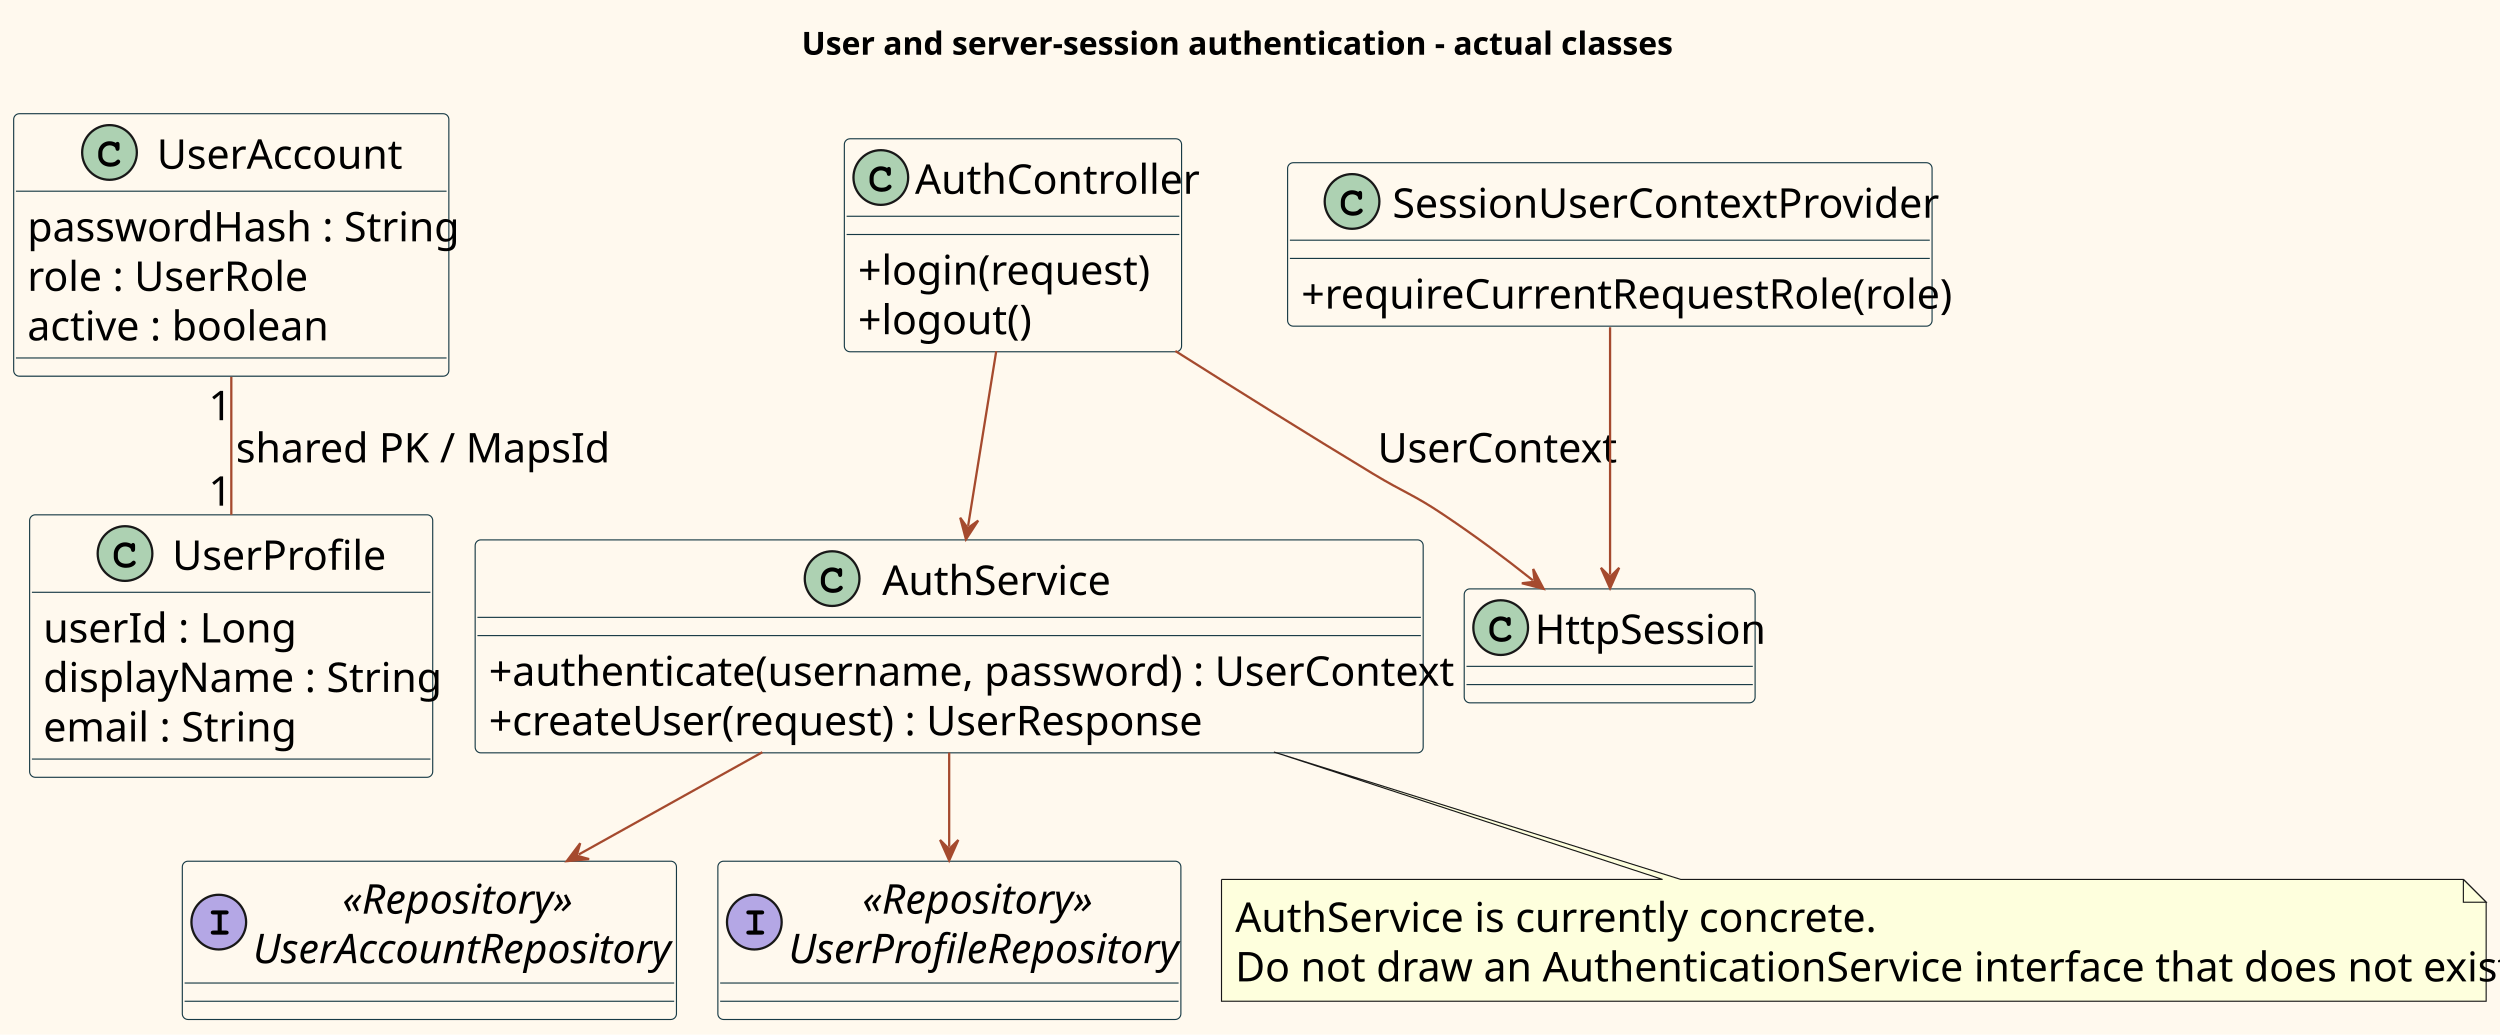
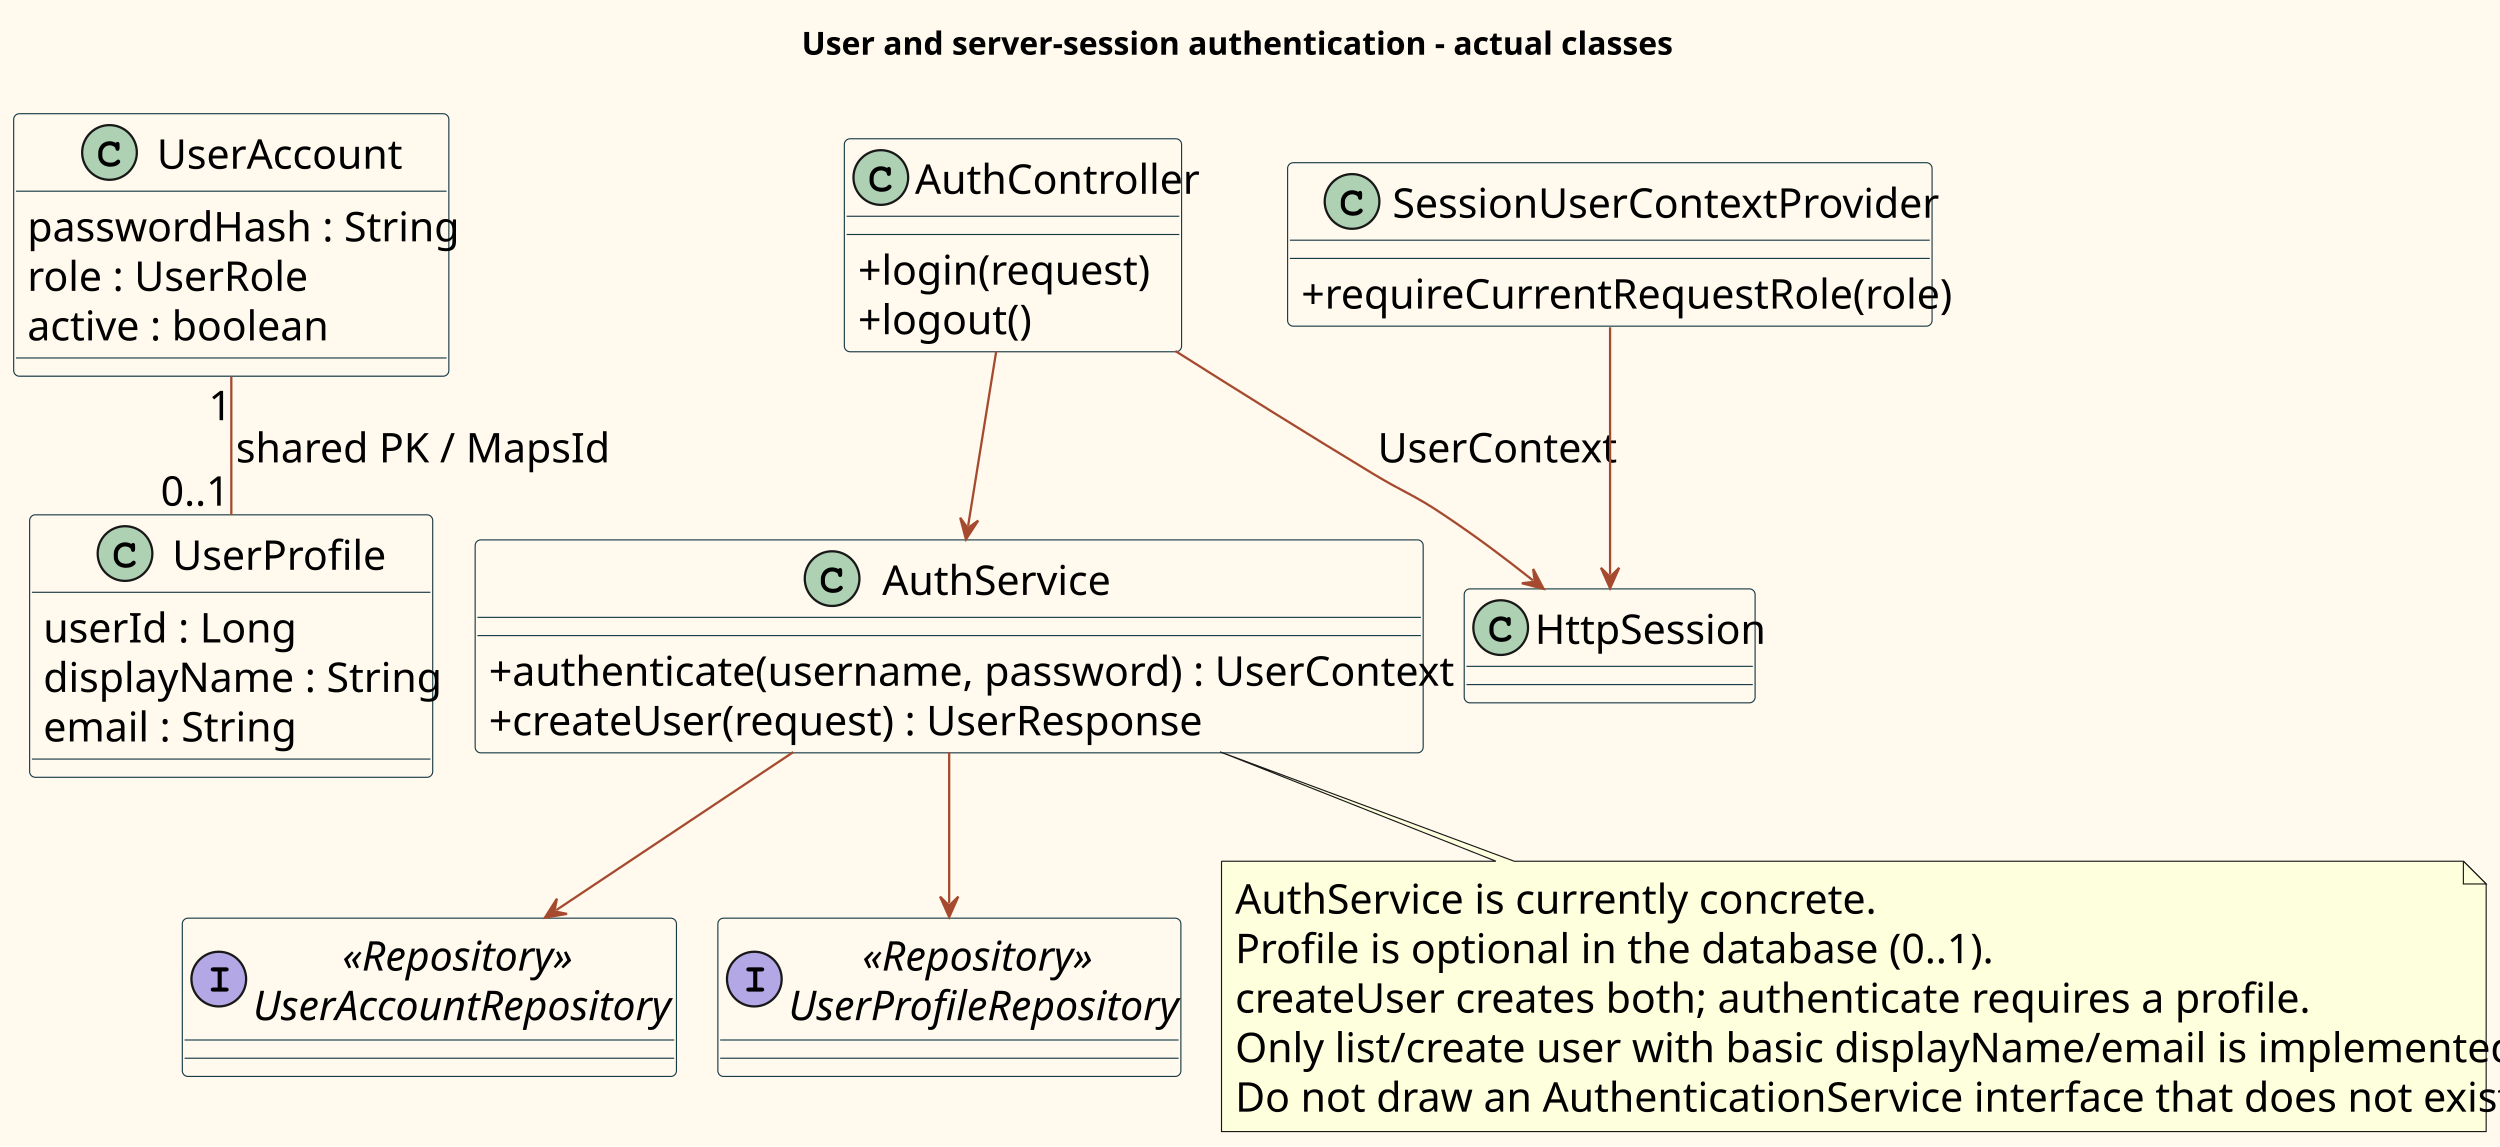
- <svg xmlns="http://www.w3.org/2000/svg" contentStyleType="text/css" data-diagram-type="CLASS" height="454px" preserveAspectRatio="none" style="width:1097px;height:454px;background:#FFF9EE;" version="1.1" viewBox="0 0 1097 454" width="1097px" zoomAndPan="magnify">
+ <svg xmlns="http://www.w3.org/2000/svg" contentStyleType="text/css" data-diagram-type="CLASS" height="503px" preserveAspectRatio="none" style="width:1097px;height:503px;background:#FFF9EE;" version="1.1" viewBox="0 0 1097 503" width="1097px" zoomAndPan="magnify">
  <defs />
  <g>
-     <rect fill="#FFF9EE" height="454" style="stroke:transparent;stroke-width:1;" width="1097" x="0" y="0" />
+     <rect fill="#FFF9EE" height="503" style="stroke:transparent;stroke-width:1;" width="1097" x="0" y="0" />
    <text fill="#000000" font-family="Tahoma" font-size="14" font-weight="bold" lengthAdjust="spacing" textLength="386.504" x="351.748" y="24.007">User and server-session authentication - actual classes</text>
    <g id="elem_UserAccount">
      <rect codeLine="14" fill="#FFF9EE" height="115.18" id="UserAccount" rx="2.5" ry="2.5" style="stroke:#173A45;stroke-width:0.5;" width="190.954" x="6" y="49.898" />
      <ellipse cx="48.048" cy="66.898" fill="#ADD1B2" rx="12" ry="12" style="stroke:#181818;stroke-width:1;" />
      <path d="M50.782,62.695 Q50.938,62.477 51.142,62.367 Q51.345,62.242 51.563,62.242 Q51.954,62.242 52.204,62.523 Q52.47,62.789 52.47,63.445 L52.47,64.977 Q52.47,65.617 52.204,65.898 Q51.954,66.18 51.563,66.18 Q51.204,66.18 50.985,65.977 Q50.767,65.773 50.657,65.211 Q50.595,64.852 50.407,64.648 Q50.048,64.242 49.407,64.008 Q48.767,63.773 48.11,63.773 Q47.298,63.773 46.626,64.133 Q45.954,64.477 45.423,65.273 Q44.907,66.055 44.907,67.148 L44.907,68.32 Q44.907,69.617 45.845,70.492 Q46.798,71.367 48.485,71.367 Q49.485,71.367 50.173,71.086 Q50.579,70.93 51.032,70.461 Q51.313,70.18 51.47,70.102 Q51.642,70.008 51.845,70.008 Q52.204,70.008 52.47,70.289 Q52.751,70.555 52.751,70.93 Q52.751,71.305 52.376,71.727 Q51.845,72.336 51.001,72.68 Q49.86,73.164 48.485,73.164 Q46.892,73.164 45.61,72.508 Q44.563,71.977 43.829,70.836 Q43.11,69.695 43.11,68.352 L43.11,67.133 Q43.11,65.727 43.767,64.508 Q44.423,63.289 45.579,62.633 Q46.735,61.977 48.048,61.977 Q48.829,61.977 49.501,62.164 Q50.188,62.336 50.782,62.695 Z " fill="#000000" />
      <text fill="#000000" font-family="Tahoma" font-size="18" lengthAdjust="spacing" textLength="99.07" x="68.836" y="74.044">UserAccount</text>
      <line style="stroke:#173A45;stroke-width:0.5;" x1="7" x2="195.954" y1="83.898" y2="83.898" />
      <text fill="#000000" font-family="Tahoma" font-size="18" lengthAdjust="spacing" textLength="178.954" x="12" y="105.907">passwordHash : String</text>
      <text fill="#000000" font-family="Tahoma" font-size="18" lengthAdjust="spacing" textLength="117.791" x="12" y="127.634">role : UserRole</text>
      <text fill="#000000" font-family="Tahoma" font-size="18" lengthAdjust="spacing" textLength="126.51" x="12" y="149.36">active : boolean</text>
      <line style="stroke:#173A45;stroke-width:0.5;" x1="7" x2="195.954" y1="157.078" y2="157.078" />
    </g>
    <g id="elem_UserProfile">
      <rect codeLine="19" fill="#FFF9EE" height="115.18" id="UserProfile" rx="2.5" ry="2.5" style="stroke:#173A45;stroke-width:0.5;" width="176.874" x="13" y="225.898" />
      <ellipse cx="54.858" cy="242.898" fill="#ADD1B2" rx="12" ry="12" style="stroke:#181818;stroke-width:1;" />
      <path d="M57.592,238.695 Q57.748,238.477 57.952,238.367 Q58.155,238.242 58.373,238.242 Q58.764,238.242 59.014,238.523 Q59.28,238.789 59.28,239.445 L59.28,240.977 Q59.28,241.617 59.014,241.898 Q58.764,242.18 58.373,242.18 Q58.014,242.18 57.795,241.977 Q57.577,241.773 57.467,241.211 Q57.405,240.852 57.217,240.648 Q56.858,240.242 56.217,240.008 Q55.577,239.773 54.92,239.773 Q54.108,239.773 53.436,240.133 Q52.764,240.477 52.233,241.273 Q51.717,242.055 51.717,243.148 L51.717,244.32 Q51.717,245.617 52.655,246.492 Q53.608,247.367 55.295,247.367 Q56.295,247.367 56.983,247.086 Q57.389,246.93 57.842,246.461 Q58.123,246.18 58.28,246.102 Q58.452,246.008 58.655,246.008 Q59.014,246.008 59.28,246.289 Q59.561,246.555 59.561,246.93 Q59.561,247.305 59.186,247.727 Q58.655,248.336 57.811,248.68 Q56.67,249.164 55.295,249.164 Q53.702,249.164 52.42,248.508 Q51.373,247.977 50.639,246.836 Q49.92,245.695 49.92,244.352 L49.92,243.133 Q49.92,241.727 50.577,240.508 Q51.233,239.289 52.389,238.633 Q53.545,237.977 54.858,237.977 Q55.639,237.977 56.311,238.164 Q56.998,238.336 57.592,238.695 Z " fill="#000000" />
      <text fill="#000000" font-family="Tahoma" font-size="18" lengthAdjust="spacing" textLength="85.412" x="75.604" y="250.044">UserProfile</text>
      <line style="stroke:#173A45;stroke-width:0.5;" x1="14" x2="188.874" y1="259.898" y2="259.898" />
      <text fill="#000000" font-family="Tahoma" font-size="18" lengthAdjust="spacing" textLength="107.024" x="19" y="281.907">userId : Long</text>
      <text fill="#000000" font-family="Tahoma" font-size="18" lengthAdjust="spacing" textLength="164.874" x="19" y="303.634">displayName : String</text>
      <text fill="#000000" font-family="Tahoma" font-size="18" lengthAdjust="spacing" textLength="106.515" x="19" y="325.36">email : String</text>
      <line style="stroke:#173A45;stroke-width:0.5;" x1="14" x2="188.874" y1="333.078" y2="333.078" />
    </g>
    <g id="elem_AuthService">
      <rect codeLine="24" fill="#FFF9EE" height="93.453" id="AuthService" rx="2.5" ry="2.5" style="stroke:#173A45;stroke-width:0.5;" width="415.989" x="208.5" y="236.898" />
      <ellipse cx="365.127" cy="253.898" fill="#ADD1B2" rx="12" ry="12" style="stroke:#181818;stroke-width:1;" />
      <path d="M367.861,249.695 Q368.018,249.477 368.221,249.367 Q368.424,249.242 368.643,249.242 Q369.033,249.242 369.283,249.523 Q369.549,249.789 369.549,250.445 L369.549,251.977 Q369.549,252.617 369.283,252.898 Q369.033,253.18 368.643,253.18 Q368.283,253.18 368.065,252.977 Q367.846,252.773 367.736,252.211 Q367.674,251.852 367.486,251.648 Q367.127,251.242 366.486,251.008 Q365.846,250.773 365.19,250.773 Q364.377,250.773 363.705,251.133 Q363.033,251.477 362.502,252.273 Q361.986,253.055 361.986,254.148 L361.986,255.32 Q361.986,256.617 362.924,257.492 Q363.877,258.367 365.565,258.367 Q366.565,258.367 367.252,258.086 Q367.658,257.93 368.111,257.461 Q368.393,257.18 368.549,257.102 Q368.721,257.008 368.924,257.008 Q369.283,257.008 369.549,257.289 Q369.83,257.555 369.83,257.93 Q369.83,258.305 369.455,258.727 Q368.924,259.336 368.08,259.68 Q366.94,260.164 365.565,260.164 Q363.971,260.164 362.69,259.508 Q361.643,258.977 360.908,257.836 Q360.19,256.695 360.19,255.352 L360.19,254.133 Q360.19,252.727 360.846,251.508 Q361.502,250.289 362.658,249.633 Q363.815,248.977 365.127,248.977 Q365.908,248.977 366.58,249.164 Q367.268,249.336 367.861,249.695 Z " fill="#000000" />
      <text fill="#000000" font-family="Tahoma" font-size="18" lengthAdjust="spacing" textLength="93.735" x="387.127" y="261.044">AuthService</text>
      <line style="stroke:#173A45;stroke-width:0.5;" x1="209.5" x2="623.489" y1="270.898" y2="270.898" />
      <line style="stroke:#173A45;stroke-width:0.5;" x1="209.5" x2="623.489" y1="278.898" y2="278.898" />
      <text fill="#000000" font-family="Tahoma" font-size="18" lengthAdjust="spacing" textLength="403.989" x="214.5" y="300.907">+authenticate(username, password) : UserContext</text>
      <text fill="#000000" font-family="Tahoma" font-size="18" lengthAdjust="spacing" textLength="300.718" x="214.5" y="322.634">+createUser(request) : UserResponse</text>
    </g>
    <g id="elem_UserAccountRepository">
-       <rect codeLine="28" fill="#FFF9EE" height="69.453" id="UserAccountRepository" rx="2.5" ry="2.5" style="stroke:#173A45;stroke-width:0.5;" width="216.83" x="80" y="377.898" />
-       <ellipse cx="96" cy="404.625" fill="#B4A7E5" rx="12" ry="12" style="stroke:#181818;stroke-width:1;" />
-       <path d="M97.297,401.281 L97.297,408.328 L99.125,408.328 Q99.766,408.328 100.047,408.578 Q100.328,408.828 100.328,409.234 Q100.328,409.625 100.047,409.875 Q99.766,410.125 99.125,410.125 L93.688,410.125 Q93.031,410.125 92.75,409.875 Q92.484,409.625 92.484,409.219 Q92.484,408.828 92.75,408.578 Q93.031,408.328 93.688,408.328 L95.5,408.328 L95.5,401.281 L93.688,401.281 Q93.031,401.281 92.75,401.031 Q92.484,400.766 92.484,400.375 Q92.484,399.969 92.75,399.719 Q93.031,399.469 93.688,399.469 L99.125,399.469 Q99.766,399.469 100.047,399.719 Q100.328,399.969 100.328,400.375 Q100.328,400.766 100.047,401.031 Q99.766,401.281 99.125,401.281 L97.297,401.281 Z " fill="#000000" />
-       <text fill="#000000" font-family="Tahoma" font-size="18" font-style="italic" lengthAdjust="spacing" textLength="104.397" x="150.217" y="400.907">«Repository»</text>
-       <text fill="#000000" font-family="Tahoma" font-size="18" font-style="italic" lengthAdjust="spacing" textLength="182.83" x="111" y="422.634">UserAccountRepository</text>
-       <line style="stroke:#173A45;stroke-width:0.5;" x1="81" x2="295.83" y1="431.352" y2="431.352" />
-       <line style="stroke:#173A45;stroke-width:0.5;" x1="81" x2="295.83" y1="439.352" y2="439.352" />
+       <rect codeLine="28" fill="#FFF9EE" height="69.453" id="UserAccountRepository" rx="2.5" ry="2.5" style="stroke:#173A45;stroke-width:0.5;" width="216.83" x="80" y="402.898" />
+       <ellipse cx="96" cy="429.625" fill="#B4A7E5" rx="12" ry="12" style="stroke:#181818;stroke-width:1;" />
+       <path d="M97.297,426.281 L97.297,433.328 L99.125,433.328 Q99.766,433.328 100.047,433.578 Q100.328,433.828 100.328,434.234 Q100.328,434.625 100.047,434.875 Q99.766,435.125 99.125,435.125 L93.688,435.125 Q93.031,435.125 92.75,434.875 Q92.484,434.625 92.484,434.219 Q92.484,433.828 92.75,433.578 Q93.031,433.328 93.688,433.328 L95.5,433.328 L95.5,426.281 L93.688,426.281 Q93.031,426.281 92.75,426.031 Q92.484,425.766 92.484,425.375 Q92.484,424.969 92.75,424.719 Q93.031,424.469 93.688,424.469 L99.125,424.469 Q99.766,424.469 100.047,424.719 Q100.328,424.969 100.328,425.375 Q100.328,425.766 100.047,426.031 Q99.766,426.281 99.125,426.281 L97.297,426.281 Z " fill="#000000" />
+       <text fill="#000000" font-family="Tahoma" font-size="18" font-style="italic" lengthAdjust="spacing" textLength="104.397" x="150.217" y="425.907">«Repository»</text>
+       <text fill="#000000" font-family="Tahoma" font-size="18" font-style="italic" lengthAdjust="spacing" textLength="182.83" x="111" y="447.634">UserAccountRepository</text>
+       <line style="stroke:#173A45;stroke-width:0.5;" x1="81" x2="295.83" y1="456.352" y2="456.352" />
+       <line style="stroke:#173A45;stroke-width:0.5;" x1="81" x2="295.83" y1="464.352" y2="464.352" />
    </g>
    <g id="elem_UserProfileRepository">
-       <rect codeLine="29" fill="#FFF9EE" height="69.453" id="UserProfileRepository" rx="2.5" ry="2.5" style="stroke:#173A45;stroke-width:0.5;" width="203.172" x="315" y="377.898" />
-       <ellipse cx="331" cy="404.625" fill="#B4A7E5" rx="12" ry="12" style="stroke:#181818;stroke-width:1;" />
-       <path d="M332.297,401.281 L332.297,408.328 L334.125,408.328 Q334.766,408.328 335.047,408.578 Q335.328,408.828 335.328,409.234 Q335.328,409.625 335.047,409.875 Q334.766,410.125 334.125,410.125 L328.688,410.125 Q328.031,410.125 327.75,409.875 Q327.484,409.625 327.484,409.219 Q327.484,408.828 327.75,408.578 Q328.031,408.328 328.688,408.328 L330.5,408.328 L330.5,401.281 L328.688,401.281 Q328.031,401.281 327.75,401.031 Q327.484,400.766 327.484,400.375 Q327.484,399.969 327.75,399.719 Q328.031,399.469 328.688,399.469 L334.125,399.469 Q334.766,399.469 335.047,399.719 Q335.328,399.969 335.328,400.375 Q335.328,400.766 335.047,401.031 Q334.766,401.281 334.125,401.281 L332.297,401.281 Z " fill="#000000" />
-       <text fill="#000000" font-family="Tahoma" font-size="18" font-style="italic" lengthAdjust="spacing" textLength="104.397" x="378.388" y="400.907">«Repository»</text>
-       <text fill="#000000" font-family="Tahoma" font-size="18" font-style="italic" lengthAdjust="spacing" textLength="169.172" x="346" y="422.634">UserProfileRepository</text>
-       <line style="stroke:#173A45;stroke-width:0.5;" x1="316" x2="517.172" y1="431.352" y2="431.352" />
-       <line style="stroke:#173A45;stroke-width:0.5;" x1="316" x2="517.172" y1="439.352" y2="439.352" />
+       <rect codeLine="29" fill="#FFF9EE" height="69.453" id="UserProfileRepository" rx="2.5" ry="2.5" style="stroke:#173A45;stroke-width:0.5;" width="203.172" x="315" y="402.898" />
+       <ellipse cx="331" cy="429.625" fill="#B4A7E5" rx="12" ry="12" style="stroke:#181818;stroke-width:1;" />
+       <path d="M332.297,426.281 L332.297,433.328 L334.125,433.328 Q334.766,433.328 335.047,433.578 Q335.328,433.828 335.328,434.234 Q335.328,434.625 335.047,434.875 Q334.766,435.125 334.125,435.125 L328.688,435.125 Q328.031,435.125 327.75,434.875 Q327.484,434.625 327.484,434.219 Q327.484,433.828 327.75,433.578 Q328.031,433.328 328.688,433.328 L330.5,433.328 L330.5,426.281 L328.688,426.281 Q328.031,426.281 327.75,426.031 Q327.484,425.766 327.484,425.375 Q327.484,424.969 327.75,424.719 Q328.031,424.469 328.688,424.469 L334.125,424.469 Q334.766,424.469 335.047,424.719 Q335.328,424.969 335.328,425.375 Q335.328,425.766 335.047,426.031 Q334.766,426.281 334.125,426.281 L332.297,426.281 Z " fill="#000000" />
+       <text fill="#000000" font-family="Tahoma" font-size="18" font-style="italic" lengthAdjust="spacing" textLength="104.397" x="378.388" y="425.907">«Repository»</text>
+       <text fill="#000000" font-family="Tahoma" font-size="18" font-style="italic" lengthAdjust="spacing" textLength="169.172" x="346" y="447.634">UserProfileRepository</text>
+       <line style="stroke:#173A45;stroke-width:0.5;" x1="316" x2="517.172" y1="456.352" y2="456.352" />
+       <line style="stroke:#173A45;stroke-width:0.5;" x1="316" x2="517.172" y1="464.352" y2="464.352" />
    </g>
    <g id="elem_AuthController">
      <rect codeLine="30" fill="#FFF9EE" height="93.453" id="AuthController" rx="2.5" ry="2.5" style="stroke:#173A45;stroke-width:0.5;" width="147.977" x="370.5" y="60.898" />
      <ellipse cx="386.5" cy="77.898" fill="#ADD1B2" rx="12" ry="12" style="stroke:#181818;stroke-width:1;" />
      <path d="M389.234,73.695 Q389.391,73.477 389.594,73.367 Q389.797,73.242 390.016,73.242 Q390.406,73.242 390.656,73.523 Q390.922,73.789 390.922,74.445 L390.922,75.977 Q390.922,76.617 390.656,76.898 Q390.406,77.18 390.016,77.18 Q389.656,77.18 389.438,76.977 Q389.219,76.773 389.109,76.211 Q389.047,75.852 388.859,75.648 Q388.5,75.242 387.859,75.008 Q387.219,74.773 386.562,74.773 Q385.75,74.773 385.078,75.133 Q384.406,75.477 383.875,76.273 Q383.359,77.055 383.359,78.148 L383.359,79.32 Q383.359,80.617 384.297,81.492 Q385.25,82.367 386.938,82.367 Q387.938,82.367 388.625,82.086 Q389.031,81.93 389.484,81.461 Q389.766,81.18 389.922,81.102 Q390.094,81.008 390.297,81.008 Q390.656,81.008 390.922,81.289 Q391.203,81.555 391.203,81.93 Q391.203,82.305 390.828,82.727 Q390.297,83.336 389.453,83.68 Q388.312,84.164 386.938,84.164 Q385.344,84.164 384.062,83.508 Q383.016,82.977 382.281,81.836 Q381.562,80.695 381.562,79.352 L381.562,78.133 Q381.562,76.727 382.219,75.508 Q382.875,74.289 384.031,73.633 Q385.188,72.977 386.5,72.977 Q387.281,72.977 387.953,73.164 Q388.641,73.336 389.234,73.695 Z " fill="#000000" />
      <text fill="#000000" font-family="Tahoma" font-size="18" lengthAdjust="spacing" textLength="113.977" x="401.5" y="85.044">AuthController</text>
      <line style="stroke:#173A45;stroke-width:0.5;" x1="371.5" x2="517.477" y1="94.898" y2="94.898" />
      <line style="stroke:#173A45;stroke-width:0.5;" x1="371.5" x2="517.477" y1="102.898" y2="102.898" />
      <text fill="#000000" font-family="Tahoma" font-size="18" lengthAdjust="spacing" textLength="124.339" x="376.5" y="124.907">+login(request)</text>
      <text fill="#000000" font-family="Tahoma" font-size="18" lengthAdjust="spacing" textLength="76.544" x="376.5" y="146.634">+logout()</text>
    </g>
    <g id="elem_SessionUserContextProvider">
      <rect codeLine="34" fill="#FFF9EE" height="71.727" id="SessionUserContextProvider" rx="2.5" ry="2.5" style="stroke:#173A45;stroke-width:0.5;" width="282.791" x="565" y="71.398" />
      <ellipse cx="593.276" cy="88.398" fill="#ADD1B2" rx="12" ry="12" style="stroke:#181818;stroke-width:1;" />
      <path d="M596.01,84.195 Q596.167,83.977 596.37,83.867 Q596.573,83.742 596.792,83.742 Q597.182,83.742 597.432,84.023 Q597.698,84.289 597.698,84.945 L597.698,86.477 Q597.698,87.117 597.432,87.398 Q597.182,87.68 596.792,87.68 Q596.432,87.68 596.214,87.477 Q595.995,87.273 595.885,86.711 Q595.823,86.352 595.635,86.148 Q595.276,85.742 594.635,85.508 Q593.995,85.273 593.339,85.273 Q592.526,85.273 591.854,85.633 Q591.182,85.977 590.651,86.773 Q590.135,87.555 590.135,88.648 L590.135,89.82 Q590.135,91.117 591.073,91.992 Q592.026,92.867 593.714,92.867 Q594.714,92.867 595.401,92.586 Q595.807,92.43 596.26,91.961 Q596.542,91.68 596.698,91.602 Q596.87,91.508 597.073,91.508 Q597.432,91.508 597.698,91.789 Q597.979,92.055 597.979,92.43 Q597.979,92.805 597.604,93.227 Q597.073,93.836 596.229,94.18 Q595.089,94.664 593.714,94.664 Q592.12,94.664 590.839,94.008 Q589.792,93.477 589.057,92.336 Q588.339,91.195 588.339,89.852 L588.339,88.633 Q588.339,87.227 588.995,86.008 Q589.651,84.789 590.807,84.133 Q591.964,83.477 593.276,83.477 Q594.057,83.477 594.729,83.664 Q595.417,83.836 596.01,84.195 Z " fill="#000000" />
      <text fill="#000000" font-family="Tahoma" font-size="18" lengthAdjust="spacing" textLength="221.511" x="611.004" y="95.544">SessionUserContextProvider</text>
      <line style="stroke:#173A45;stroke-width:0.5;" x1="566" x2="846.791" y1="105.398" y2="105.398" />
      <line style="stroke:#173A45;stroke-width:0.5;" x1="566" x2="846.791" y1="113.398" y2="113.398" />
      <text fill="#000000" font-family="Tahoma" font-size="18" lengthAdjust="spacing" textLength="270.791" x="571" y="135.407">+requireCurrentRequestRole(role)</text>
    </g>
    <g id="elem_HttpSession">
      <rect codeLine="37" fill="#FFF9EE" height="50" id="HttpSession" rx="2.5" ry="2.5" style="stroke:#173A45;stroke-width:0.5;" width="127.639" x="642.5" y="258.398" />
      <ellipse cx="658.5" cy="275.398" fill="#ADD1B2" rx="12" ry="12" style="stroke:#181818;stroke-width:1;" />
      <path d="M661.234,271.195 Q661.391,270.977 661.594,270.867 Q661.797,270.742 662.016,270.742 Q662.406,270.742 662.656,271.023 Q662.922,271.289 662.922,271.945 L662.922,273.477 Q662.922,274.117 662.656,274.398 Q662.406,274.68 662.016,274.68 Q661.656,274.68 661.438,274.477 Q661.219,274.273 661.109,273.711 Q661.047,273.352 660.859,273.148 Q660.5,272.742 659.859,272.508 Q659.219,272.273 658.562,272.273 Q657.75,272.273 657.078,272.633 Q656.406,272.977 655.875,273.773 Q655.359,274.555 655.359,275.648 L655.359,276.82 Q655.359,278.117 656.297,278.992 Q657.25,279.867 658.938,279.867 Q659.938,279.867 660.625,279.586 Q661.031,279.43 661.484,278.961 Q661.766,278.68 661.922,278.602 Q662.094,278.508 662.297,278.508 Q662.656,278.508 662.922,278.789 Q663.203,279.055 663.203,279.43 Q663.203,279.805 662.828,280.227 Q662.297,280.836 661.453,281.18 Q660.312,281.664 658.938,281.664 Q657.344,281.664 656.062,281.008 Q655.016,280.477 654.281,279.336 Q653.562,278.195 653.562,276.852 L653.562,275.633 Q653.562,274.227 654.219,273.008 Q654.875,271.789 656.031,271.133 Q657.188,270.477 658.5,270.477 Q659.281,270.477 659.953,270.664 Q660.641,270.836 661.234,271.195 Z " fill="#000000" />
      <text fill="#000000" font-family="Tahoma" font-size="18" lengthAdjust="spacing" textLength="93.639" x="673.5" y="282.544">HttpSession</text>
      <line style="stroke:#173A45;stroke-width:0.5;" x1="643.5" x2="769.139" y1="292.398" y2="292.398" />
      <line style="stroke:#173A45;stroke-width:0.5;" x1="643.5" x2="769.139" y1="300.398" y2="300.398" />
    </g>
    <g id="elem_GMN16">
-       <path d="M536,385.898 L536,439.352 A0,0 0 0 0 536,439.352 L1090.927,439.352 A0,0 0 0 0 1090.927,439.352 L1090.927,395.898 L1080.927,385.898 L737.531,385.898 L558.985,329.979 L729.531,385.898 L536,385.898 A0,0 0 0 0 536,385.898 " fill="#FEFFDD" style="stroke:#181818;stroke-width:0.5;" />
-       <path d="M1080.927,385.898 L1080.927,395.898 L1090.927,395.898 L1080.927,385.898 " fill="#FEFFDD" style="stroke:#181818;stroke-width:0.5;" />
-       <text fill="#000000" font-family="Tahoma" font-size="18" lengthAdjust="spacing" textLength="266.01" x="542" y="408.907">AuthService is currently concrete.</text>
-       <text fill="#000000" font-family="Tahoma" font-size="18" lengthAdjust="spacing" textLength="533.927" x="542" y="430.634">Do not draw an AuthenticationService interface that does not exist.</text>
+       <path d="M536,377.898 L536,496.531 A0,0 0 0 0 536,496.531 L1090.927,496.531 A0,0 0 0 0 1090.927,496.531 L1090.927,387.898 L1080.927,377.898 L664.407,377.898 L535.344,329.901 L656.407,377.898 L536,377.898 A0,0 0 0 0 536,377.898 " fill="#FEFFDD" style="stroke:#181818;stroke-width:0.5;" />
+       <path d="M1080.927,377.898 L1080.927,387.898 L1090.927,387.898 L1080.927,377.898 " fill="#FEFFDD" style="stroke:#181818;stroke-width:0.5;" />
+       <text fill="#000000" font-family="Tahoma" font-size="18" lengthAdjust="spacing" textLength="266.01" x="542" y="400.907">AuthService is currently concrete.</text>
+       <text fill="#000000" font-family="Tahoma" font-size="18" lengthAdjust="spacing" textLength="319.975" x="542" y="422.634">Profile is optional in the database (0..1).</text>
+       <text fill="#000000" font-family="Tahoma" font-size="18" lengthAdjust="spacing" textLength="445.175" x="542" y="444.36">createUser creates both; authenticate requires a profile.</text>
+       <text fill="#000000" font-family="Tahoma" font-size="18" lengthAdjust="spacing" textLength="531.22" x="542" y="466.087">Only list/create user with basic displayName/email is implemented.</text>
+       <text fill="#000000" font-family="Tahoma" font-size="18" lengthAdjust="spacing" textLength="533.927" x="542" y="487.813">Do not draw an AuthenticationService interface that does not exist.</text>
    </g>
    <path d="M101.5,165.373 C101.5,184.799 101.5,206.501 101.5,225.891 " fill="transparent" style="stroke:#A54A2E;stroke-width:1;" />
    <text fill="#000000" font-family="Tahoma" font-size="18" lengthAdjust="spacing" textLength="155.654" x="103.5" y="202.907">shared PK / MapsId</text>
-     <text fill="#000000" font-family="Tahoma" font-size="18" lengthAdjust="spacing" textLength="9.826" x="91.5" y="221.899">1</text>
+     <text fill="#000000" font-family="Tahoma" font-size="18" lengthAdjust="spacing" textLength="30.551" x="70.5" y="221.899">0..1</text>
    <text fill="#000000" font-family="Tahoma" font-size="18" lengthAdjust="spacing" textLength="9.826" x="91.5" y="184.381">1</text>
    <polygon fill="#A54A2E" points="423.856,236.685,429.235,228.435,424.651,231.749,421.337,227.164,423.856,236.685" style="stroke:#A54A2E;stroke-width:1;" />
    <path d="M437.143,154.115 C433.044,179.589 428.909,205.288 424.809,230.762 " fill="transparent" style="stroke:#A54A2E;stroke-width:1;" />
-     <polygon fill="#A54A2E" points="248.685,377.874,258.494,376.989,253.053,375.441,254.601,370,248.685,377.874" style="stroke:#A54A2E;stroke-width:1;" />
-     <path d="M334.509,330.069 C306.167,345.856 280.194,360.323 253.927,374.955 " fill="transparent" style="stroke:#A54A2E;stroke-width:1;" />
-     <polygon fill="#A54A2E" points="416.5,377.573,420.5,368.573,416.5,372.573,412.5,368.573,416.5,377.573" style="stroke:#A54A2E;stroke-width:1;" />
-     <path d="M416.5,330.248 C416.5,345.879 416.5,357.06 416.5,371.573 " fill="transparent" style="stroke:#A54A2E;stroke-width:1;" />
+     <polygon fill="#A54A2E" points="239.098,402.666,248.806,401.002,243.259,399.893,244.368,394.346,239.098,402.666" style="stroke:#A54A2E;stroke-width:1;" />
+     <path d="M348.092,330.003 C313.07,353.352 276.167,377.954 244.091,399.338 " fill="transparent" style="stroke:#A54A2E;stroke-width:1;" />
+     <polygon fill="#A54A2E" points="416.5,402.426,420.5,393.426,416.5,397.426,412.5,393.426,416.5,402.426" style="stroke:#A54A2E;stroke-width:1;" />
+     <path d="M416.5,330.003 C416.5,353.264 416.5,375.073 416.5,396.426 " fill="transparent" style="stroke:#A54A2E;stroke-width:1;" />
    <polygon fill="#A54A2E" points="677.327,258.392,672.766,249.662,673.411,255.282,667.791,255.927,677.327,258.392" style="stroke:#A54A2E;stroke-width:1;" />
    <path d="M515.737,154.019 C542.774,171.134 573.931,190.616 602.5,207.898 C616.132,216.145 620.283,217.003 633.5,225.898 C648.391,235.92 659.527,244.256 672.628,254.66 " fill="transparent" style="stroke:#A54A2E;stroke-width:1;" />
    <text fill="#000000" font-family="Tahoma" font-size="18" lengthAdjust="spacing" textLength="96.847" x="604.5" y="202.907">UserContext</text>
    <polygon fill="#A54A2E" points="706.5,258.15,710.5,249.15,706.5,253.15,702.5,249.15,706.5,258.15" style="stroke:#A54A2E;stroke-width:1;" />
    <path d="M706.5,143.61 C706.5,177.671 706.5,222.383 706.5,252.15 " fill="transparent" style="stroke:#A54A2E;stroke-width:1;" />
  </g>
</svg>
